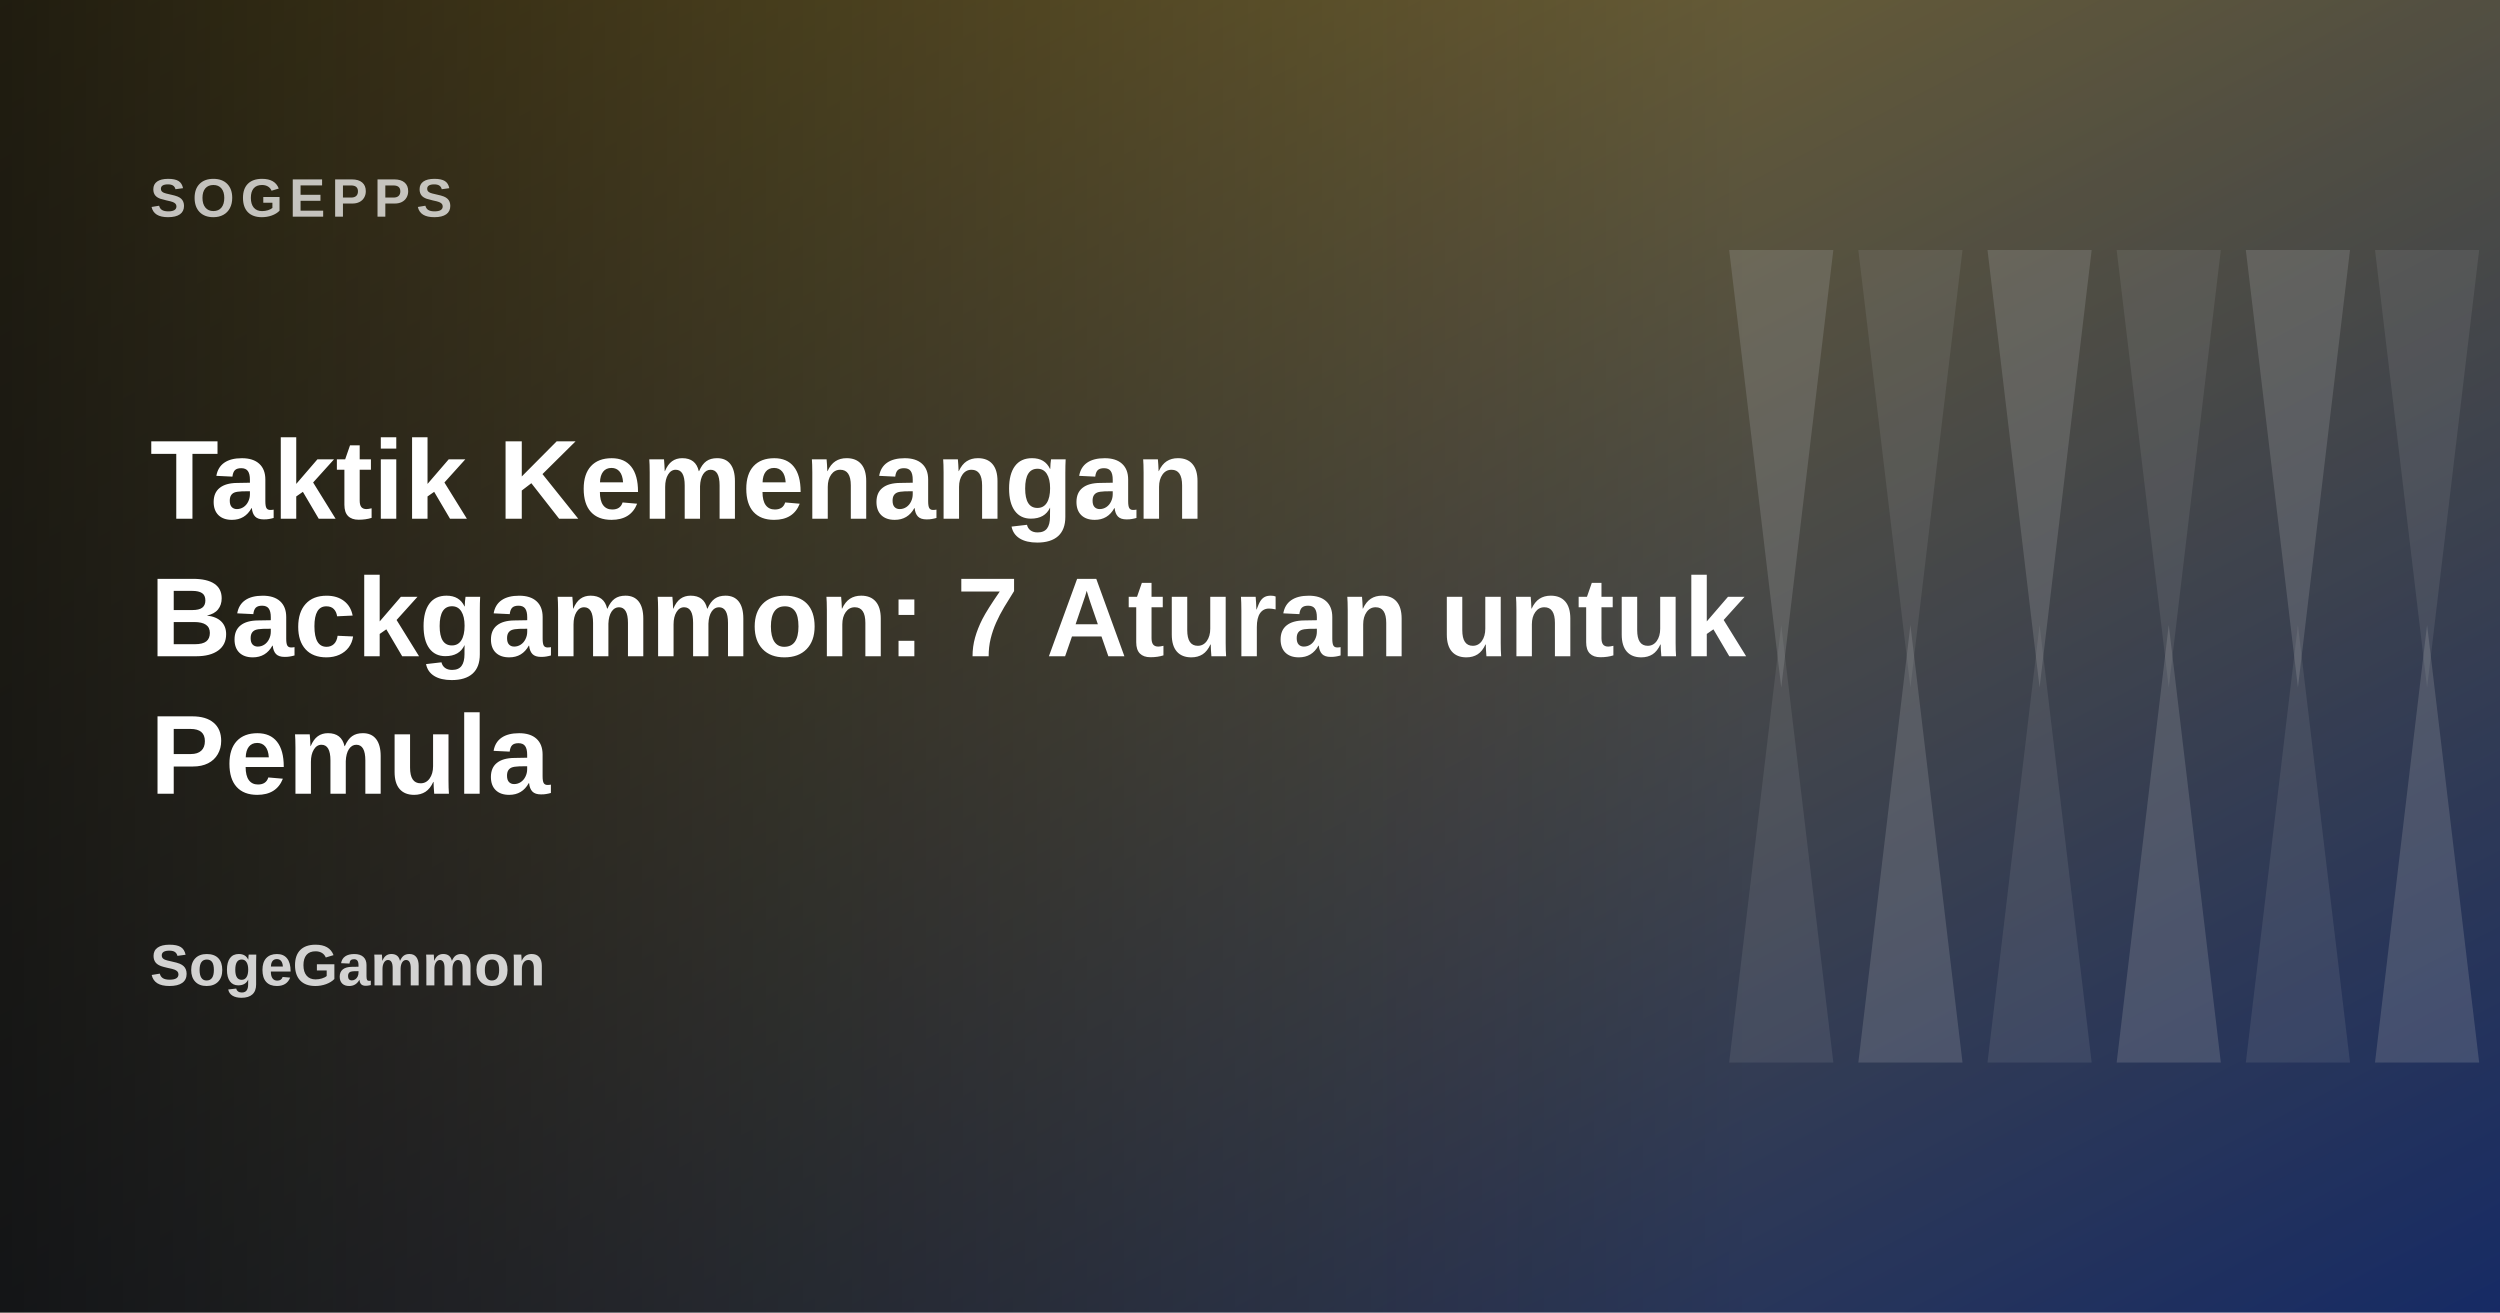
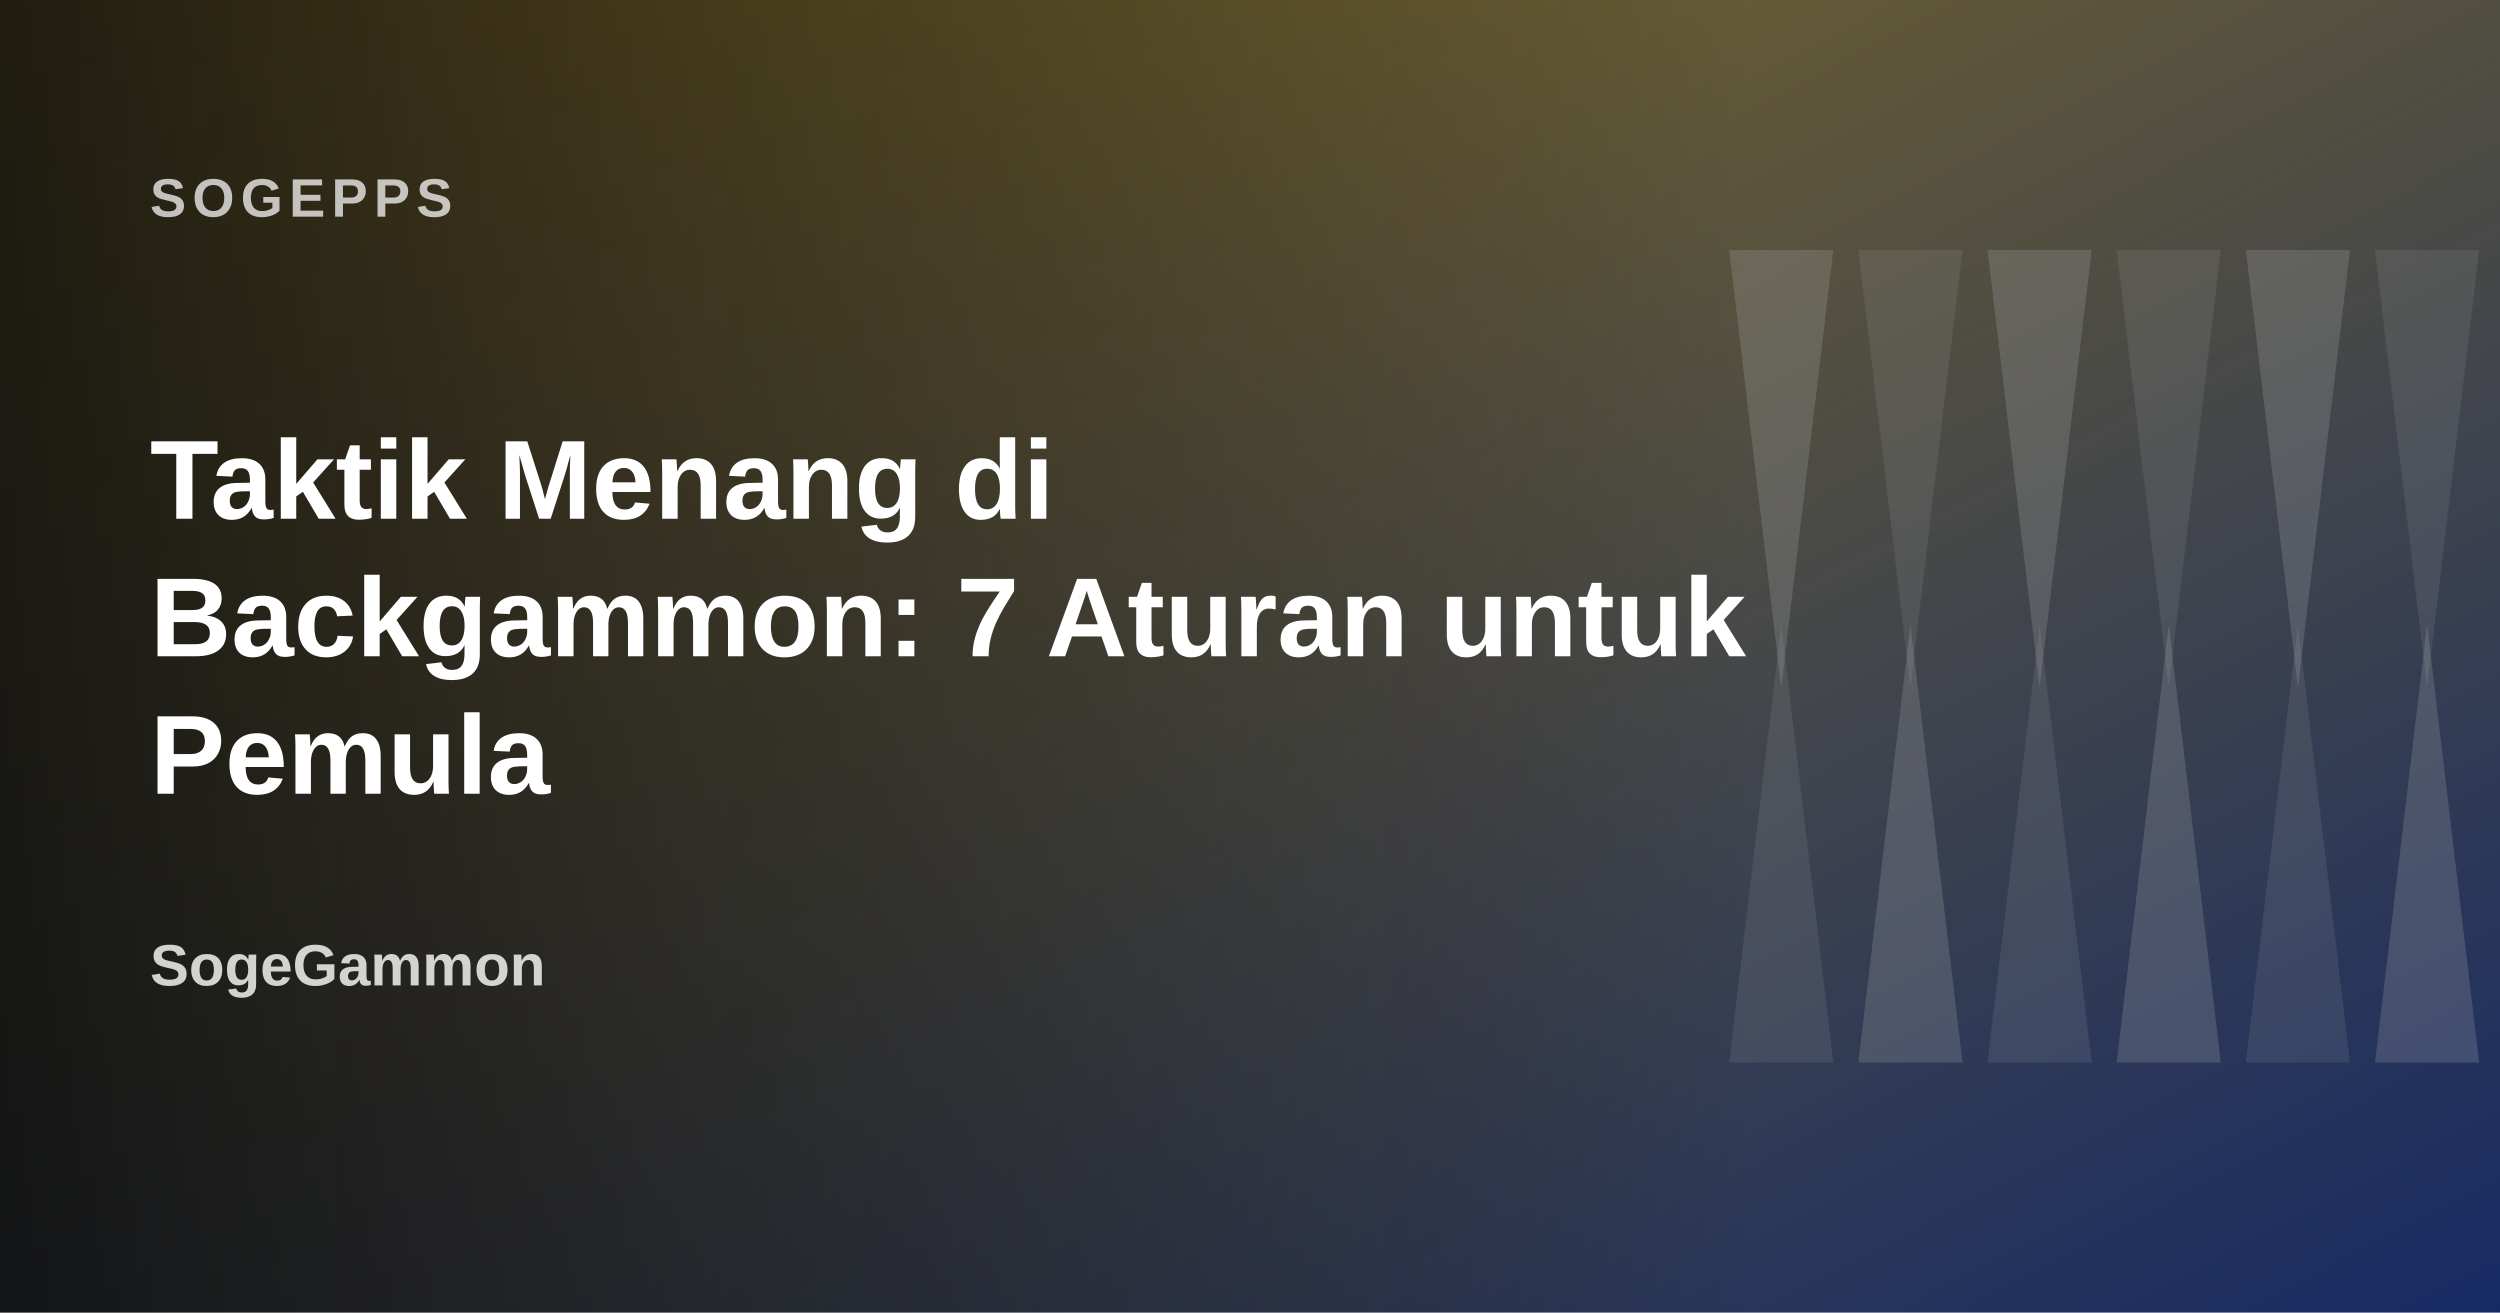
- <svg xmlns="http://www.w3.org/2000/svg" width="1200" height="630" viewBox="0 0 1200 630" role="img" aria-label="Taktik Kemenangan Backgammon: 7 Aturan untuk Pemula">
+ <svg xmlns="http://www.w3.org/2000/svg" width="1200" height="630" viewBox="0 0 1200 630" role="img" aria-label="Taktik Menang di Backgammon: 7 Aturan untuk Pemula">
  <defs>
    <linearGradient id="g" x1="0" y1="0" x2="1" y2="1">
      <stop offset="0%" stop-color="#C9A227" />
      <stop offset="100%" stop-color="#1e3a8a" />
    </linearGradient>
    <linearGradient id="v" x1="0" y1="0" x2="1" y2="0">
      <stop offset="0%" stop-color="rgba(4,6,12,0.86)" />
      <stop offset="70%" stop-color="rgba(4,6,12,0.30)" />
    </linearGradient>
  </defs>
  <rect width="1200" height="630" fill="url(#g)" />
  <g transform="translate(830,120)">
    <polygon points="0,0 50,0 25,210" fill="rgba(255,255,255,0.22)" />
    <polygon points="62,0 112,0 87,210" fill="rgba(255,255,255,0.13)" />
    <polygon points="124,0 174,0 149,210" fill="rgba(255,255,255,0.22)" />
    <polygon points="186,0 236,0 211,210" fill="rgba(255,255,255,0.13)" />
    <polygon points="248,0 298,0 273,210" fill="rgba(255,255,255,0.22)" />
    <polygon points="310,0 360,0 335,210" fill="rgba(255,255,255,0.13)" />
    <polygon points="0,390 50,390 25,180" fill="rgba(255,255,255,0.13)" />
    <polygon points="62,390 112,390 87,180" fill="rgba(255,255,255,0.22)" />
    <polygon points="124,390 174,390 149,180" fill="rgba(255,255,255,0.13)" />
    <polygon points="186,390 236,390 211,180" fill="rgba(255,255,255,0.22)" />
    <polygon points="248,390 298,390 273,180" fill="rgba(255,255,255,0.13)" />
    <polygon points="310,390 360,390 335,180" fill="rgba(255,255,255,0.22)" />
  </g>
  <rect width="1200" height="630" fill="url(#v)" />
  <text x="72" y="104" font-family="Segoe UI, Arial, sans-serif" font-size="26" font-weight="700" letter-spacing="3" fill="rgba(255,255,255,0.72)">SOGEPPS</text>
-   <text x="72" y="249" font-family="Segoe UI, Arial, sans-serif" font-size="54" font-weight="700" fill="#ffffff">Taktik Kemenangan</text>
+   <text x="72" y="249" font-family="Segoe UI, Arial, sans-serif" font-size="54" font-weight="700" fill="#ffffff">Taktik Menang di</text>
  <text x="72" y="315" font-family="Segoe UI, Arial, sans-serif" font-size="54" font-weight="700" fill="#ffffff">Backgammon: 7 Aturan untuk</text>
  <text x="72" y="381" font-family="Segoe UI, Arial, sans-serif" font-size="54" font-weight="700" fill="#ffffff">Pemula</text>
  <text x="72" y="473" font-family="Segoe UI, Arial, sans-serif" font-size="28" font-weight="600" fill="rgba(255,255,255,0.80)">SogeGammon</text>
</svg>
